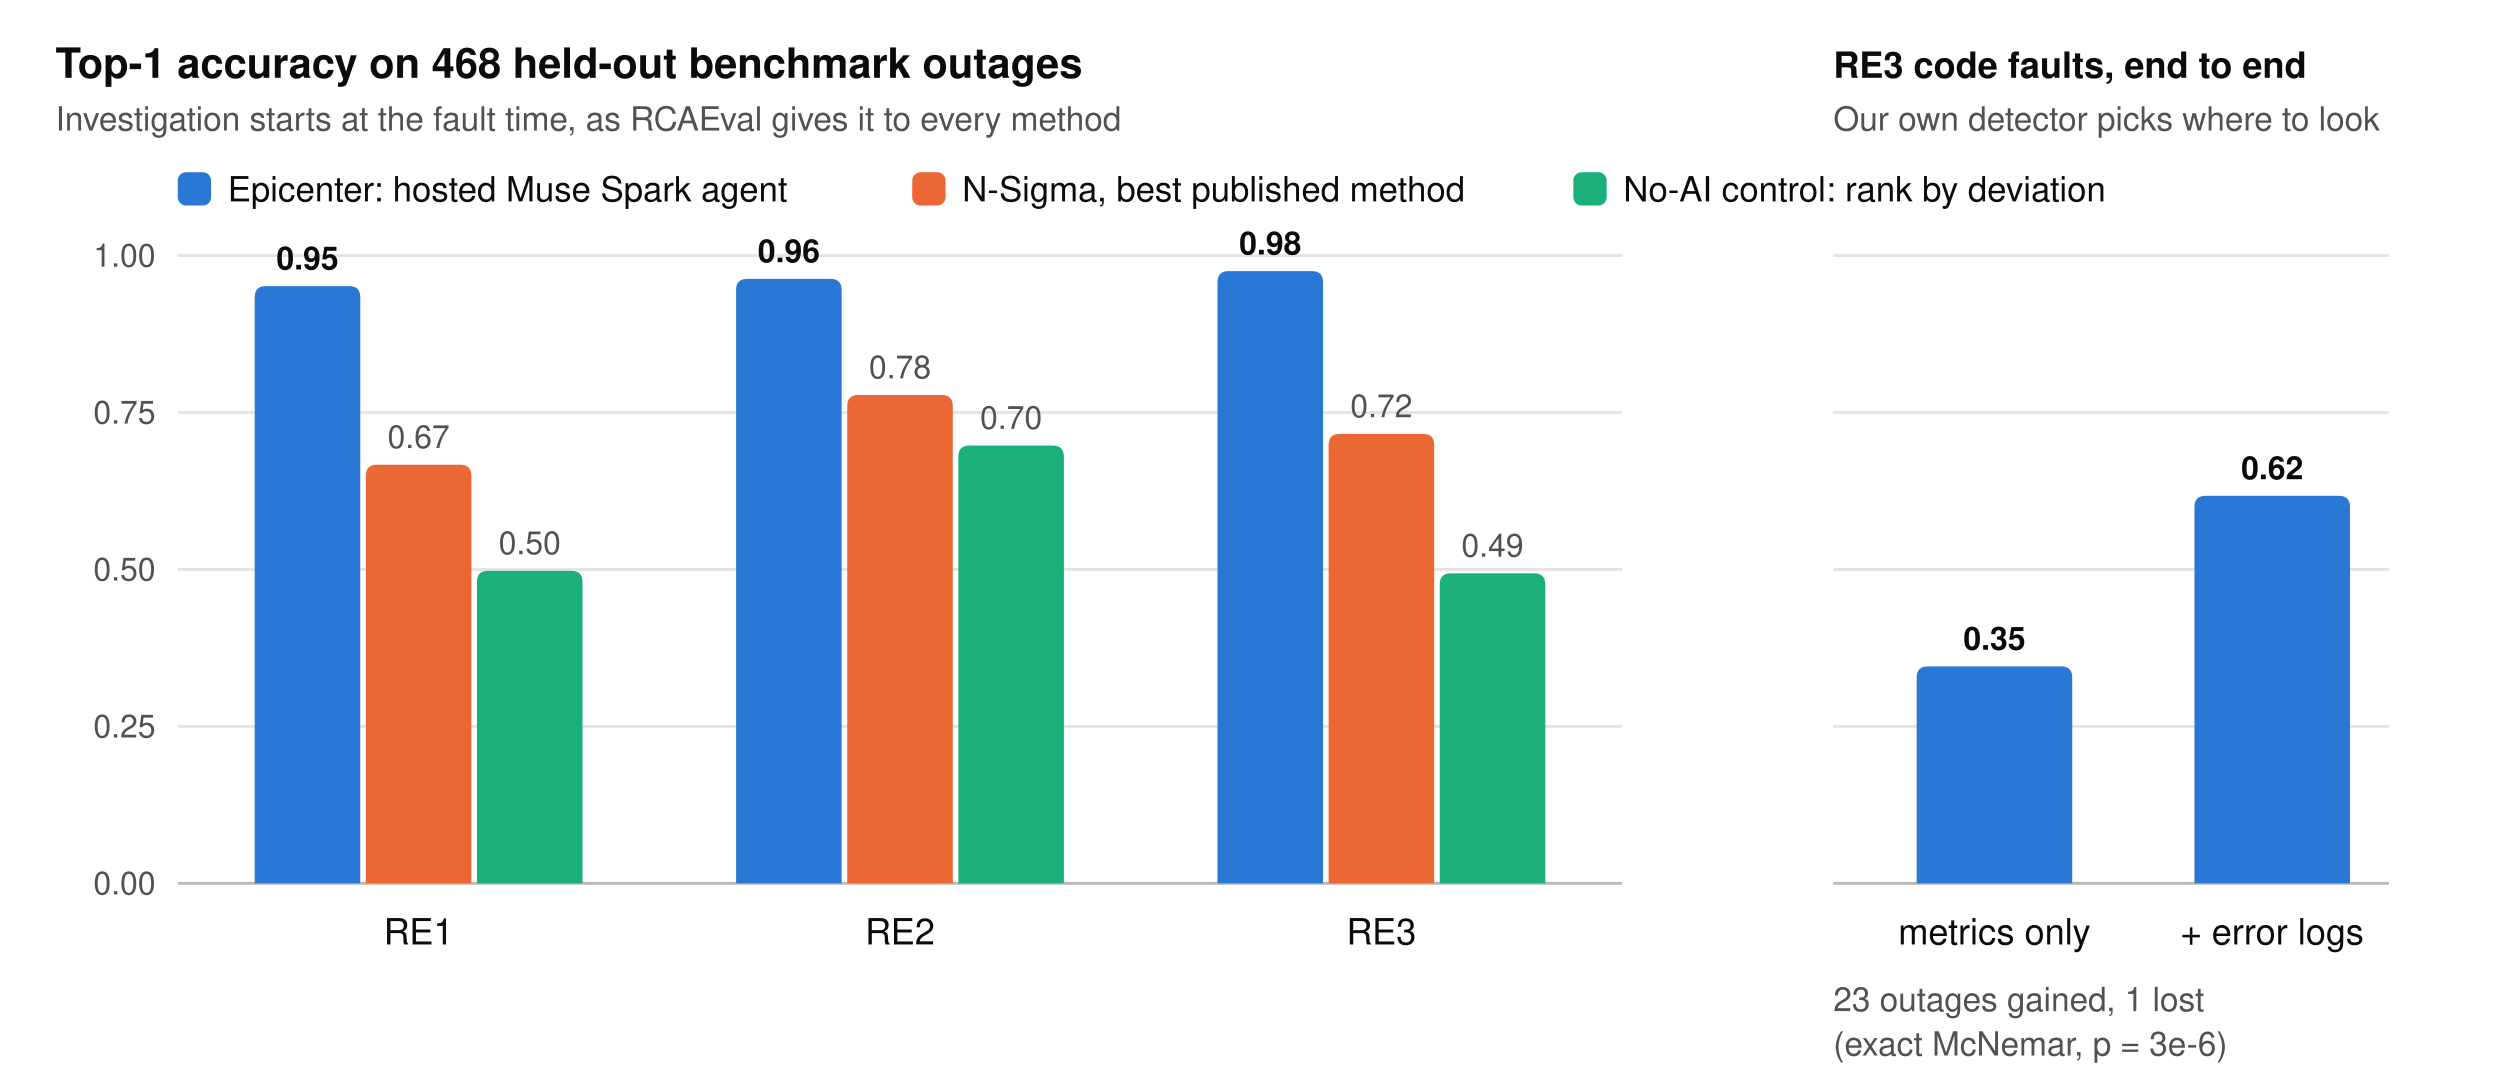
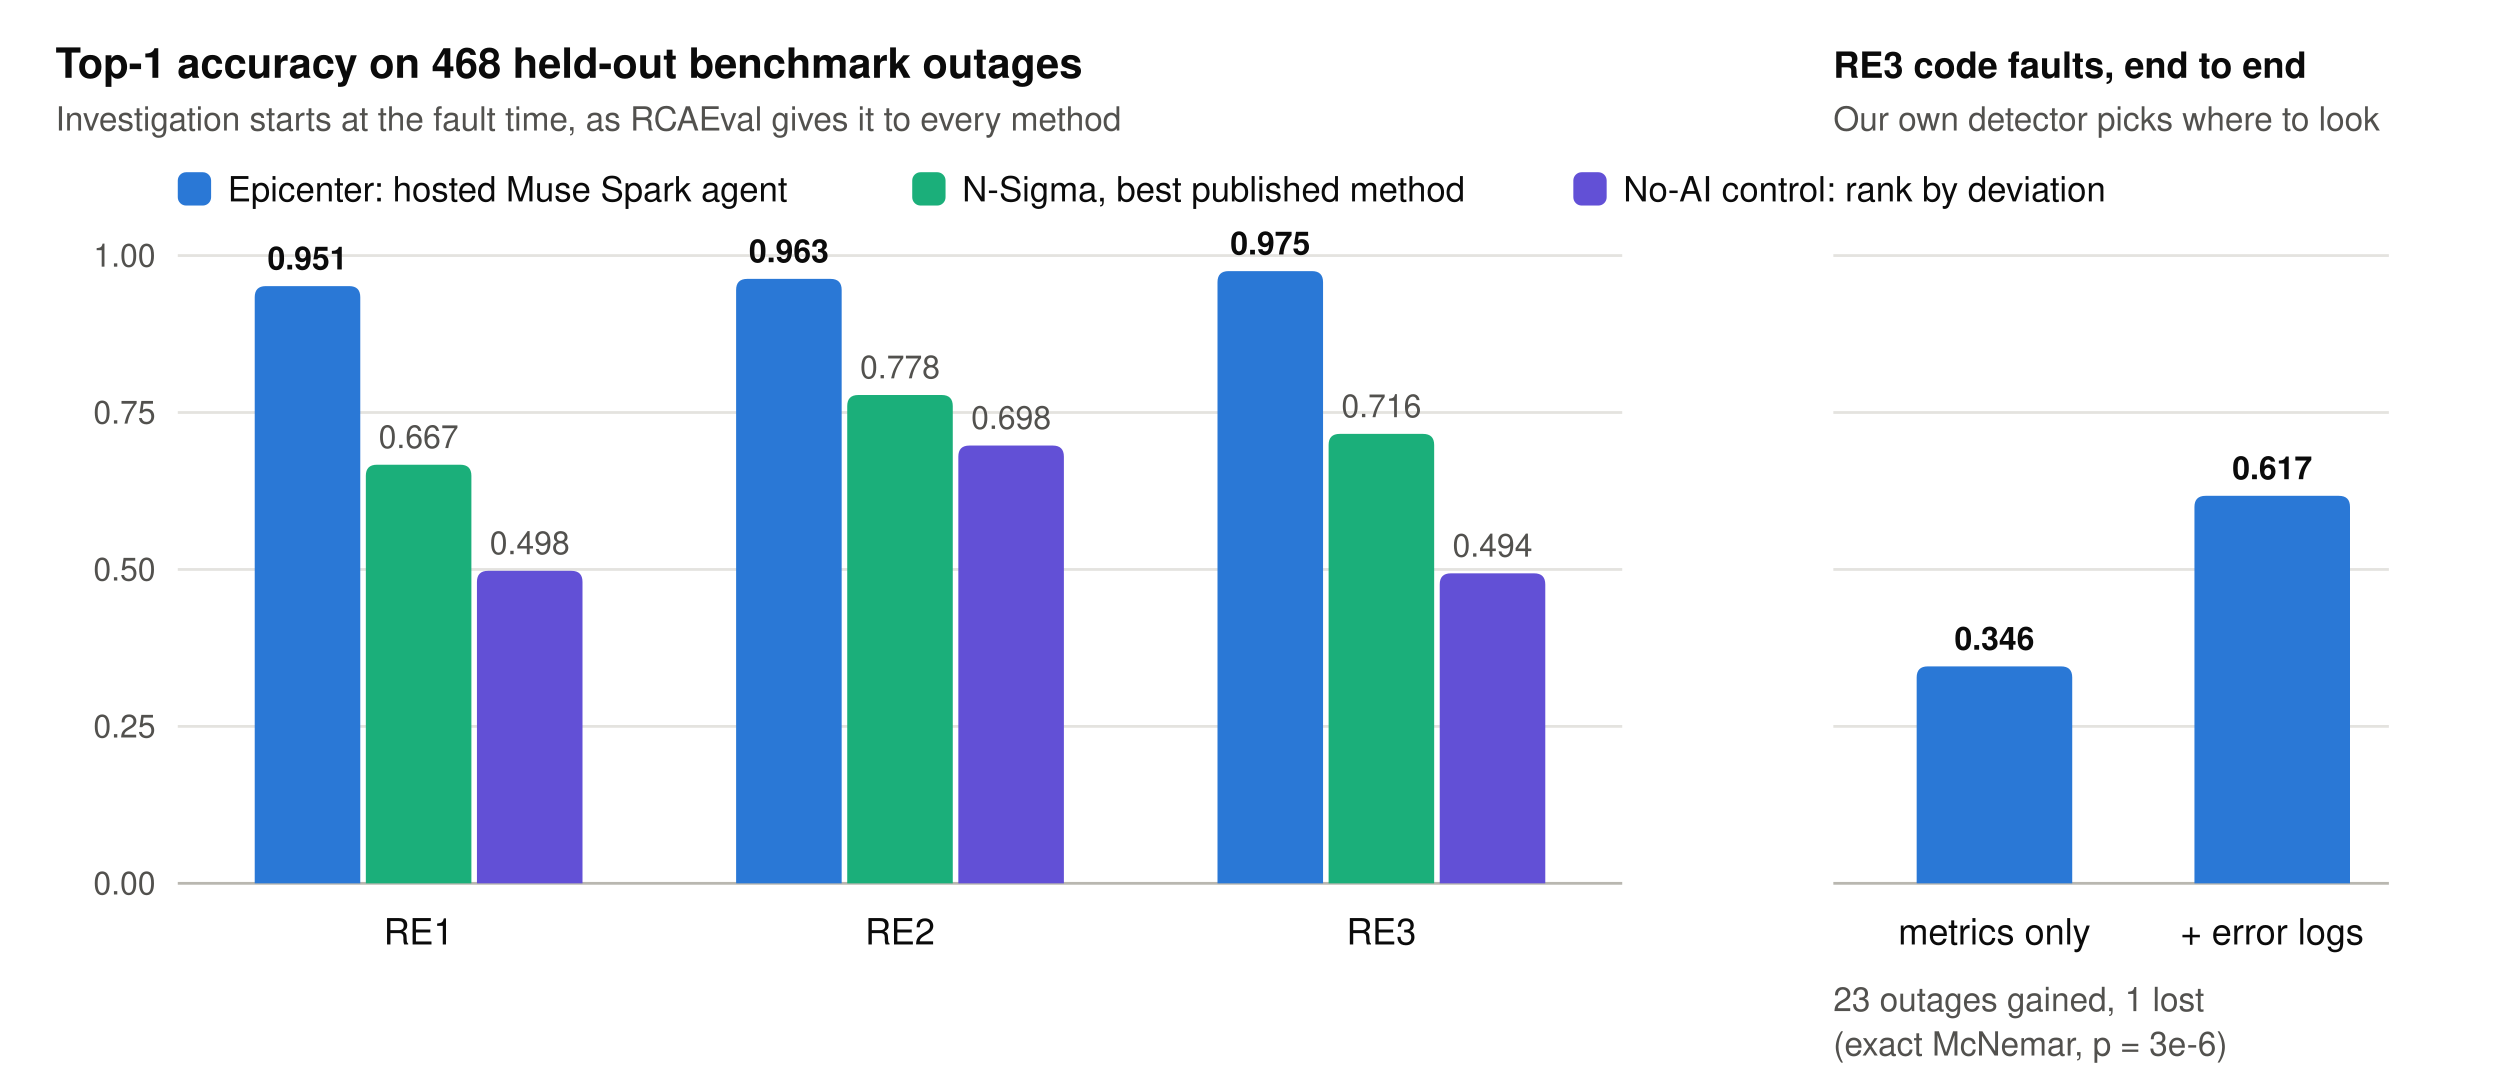
- <svg xmlns="http://www.w3.org/2000/svg" viewBox="0 0 900 392" width="900" height="392" role="img" aria-label="Top-1 accuracy on held-out outages: Epicenter 0.95 to 0.98 against N-Sigma 0.67 to 0.78; end to end on RE3, 0.35 with metrics only and 0.62 with error logs">
+ <svg xmlns="http://www.w3.org/2000/svg" viewBox="0 0 900 392" width="900" height="392" role="img" aria-label="Top-1 accuracy on held-out outages: Epicenter 0.951 to 0.975 against N-Sigma 0.667 to 0.778; end to end on RE3, 0.346 with metrics only and 0.617 with error logs">
  <style>
  .t1 { fill: #0b0b0b; } .t2 { fill: #52514e; } .grid { stroke: #e4e3df; } .axis { stroke: #b9b7b0; }
-   .s1 { fill: #2a78d6; } .s2 { fill: #eb6834; } .s3 { fill: #1baf7a; }
+   .s1 { fill: #2a78d6; } .s2 { fill: #1baf7a; } .s3 { fill: #6250d6; }
  @media (prefers-color-scheme: dark) {
    .t1 { fill: #f0efec; } .t2 { fill: #c3c2b7; } .grid { stroke: #30363d; } .axis { stroke: #57606a; }
-     .s1 { fill: #3987e5; } .s2 { fill: #d95926; } .s3 { fill: #199e70; }
+     .s1 { fill: #3987e5; } .s2 { fill: #199e70; } .s3 { fill: #9085e9; }
  }
  text { font-family: -apple-system, BlinkMacSystemFont, "Segoe UI", Helvetica, Arial, sans-serif; }
  .title { font-size: 15px; font-weight: 600; } .sub { font-size: 12px; } .lab { font-size: 13px; }
  .val { font-size: 11.5px; font-variant-numeric: tabular-nums; } .leg { font-size: 12.5px; }</style>
  <text class="t1 title" x="20" y="28">Top-1 accuracy on 468 held-out benchmark outages</text>
  <text class="t2 sub" x="20" y="47">Investigation starts at the fault time, as RCAEval gives it to every method</text>
  <line class="axis" x1="64" x2="584" y1="318.0" y2="318.0" stroke-width="1" />
  <text class="t2 val" x="56" y="322.0" text-anchor="end">0.00</text>
  <line class="grid" x1="64" x2="584" y1="261.5" y2="261.5" stroke-width="1" />
  <text class="t2 val" x="56" y="265.5" text-anchor="end">0.25</text>
  <line class="grid" x1="64" x2="584" y1="205.0" y2="205.0" stroke-width="1" />
  <text class="t2 val" x="56" y="209.0" text-anchor="end">0.50</text>
  <line class="grid" x1="64" x2="584" y1="148.5" y2="148.5" stroke-width="1" />
  <text class="t2 val" x="56" y="152.5" text-anchor="end">0.75</text>
  <line class="grid" x1="64" x2="584" y1="92.0" y2="92.0" stroke-width="1" />
  <text class="t2 val" x="56" y="96.0" text-anchor="end">1.00</text>
  <path class="s1" d="M91.7,318 V107.0 Q91.7,103.0 95.7,103.0 H125.7 Q129.7,103.0 129.7,107.0 V318 Z" />
-   <text class="t1 val" x="110.7" y="97.0" text-anchor="middle" font-weight="600">0.95</text>
+   <text class="t1 val" x="110.7" y="97.0" text-anchor="middle" font-weight="600">0.951</text>
  <path class="s2" d="M131.7,318 V171.3 Q131.7,167.3 135.7,167.3 H165.7 Q169.7,167.3 169.7,171.3 V318 Z" />
-   <text class="t2 val" x="150.7" y="161.3" text-anchor="middle">0.67</text>
+   <text class="t2 val" x="150.7" y="161.3" text-anchor="middle">0.667</text>
  <path class="s3" d="M171.7,318 V209.5 Q171.7,205.5 175.7,205.5 H205.7 Q209.7,205.5 209.7,209.5 V318 Z" />
-   <text class="t2 val" x="190.7" y="199.5" text-anchor="middle">0.50</text>
+   <text class="t2 val" x="190.7" y="199.5" text-anchor="middle">0.498</text>
  <text class="t1 lab" x="150.7" y="340" text-anchor="middle">RE1</text>
  <path class="s1" d="M265.0,318 V104.4 Q265.0,100.4 269.0,100.4 H299.0 Q303.0,100.4 303.0,104.4 V318 Z" />
-   <text class="t1 val" x="284.0" y="94.4" text-anchor="middle" font-weight="600">0.96</text>
+   <text class="t1 val" x="284.0" y="94.4" text-anchor="middle" font-weight="600">0.963</text>
  <path class="s2" d="M305.0,318 V146.2 Q305.0,142.2 309.0,142.2 H339.0 Q343.0,142.2 343.0,146.2 V318 Z" />
-   <text class="t2 val" x="324.0" y="136.2" text-anchor="middle">0.78</text>
+   <text class="t2 val" x="324.0" y="136.2" text-anchor="middle">0.778</text>
  <path class="s3" d="M345.0,318 V164.4 Q345.0,160.4 349.0,160.4 H379.0 Q383.0,160.4 383.0,164.4 V318 Z" />
-   <text class="t2 val" x="364.0" y="154.4" text-anchor="middle">0.70</text>
+   <text class="t2 val" x="364.0" y="154.4" text-anchor="middle">0.698</text>
  <text class="t1 lab" x="324.0" y="340" text-anchor="middle">RE2</text>
  <path class="s1" d="M438.3,318 V101.6 Q438.3,97.6 442.3,97.6 H472.3 Q476.3,97.6 476.3,101.6 V318 Z" />
-   <text class="t1 val" x="457.3" y="91.6" text-anchor="middle" font-weight="600">0.98</text>
+   <text class="t1 val" x="457.3" y="91.6" text-anchor="middle" font-weight="600">0.975</text>
  <path class="s2" d="M478.3,318 V160.2 Q478.3,156.2 482.3,156.2 H512.3 Q516.3,156.2 516.3,160.2 V318 Z" />
-   <text class="t2 val" x="497.3" y="150.2" text-anchor="middle">0.72</text>
+   <text class="t2 val" x="497.3" y="150.2" text-anchor="middle">0.716</text>
  <path class="s3" d="M518.3,318 V210.4 Q518.3,206.4 522.3,206.4 H552.3 Q556.3,206.4 556.3,210.4 V318 Z" />
-   <text class="t2 val" x="537.3" y="200.4" text-anchor="middle">0.49</text>
+   <text class="t2 val" x="537.3" y="200.4" text-anchor="middle">0.494</text>
  <text class="t1 lab" x="497.3" y="340" text-anchor="middle">RE3</text>
  <rect class="s1" x="64" y="62" width="12" height="12" rx="3" />
  <text class="t1 leg" x="82" y="72.5">Epicenter: hosted Muse Spark agent</text>
  <rect class="s2" x="328.4" y="62" width="12" height="12" rx="3" />
  <text class="t1 leg" x="346.4" y="72.5">N-Sigma, best published method</text>
  <rect class="s3" x="566.4" y="62" width="12" height="12" rx="3" />
  <text class="t1 leg" x="584.4" y="72.5">No-AI control: rank by deviation</text>
  <text class="t1 lab" x="660" y="28" font-weight="600">RE3 code faults, end to end</text>
  <text class="t2 sub" x="660" y="47">Our own detector picks where to look</text>
  <line class="axis" x1="660" x2="860" y1="318.0" y2="318.0" stroke-width="1" />
  <line class="grid" x1="660" x2="860" y1="261.5" y2="261.5" stroke-width="1" />
  <line class="grid" x1="660" x2="860" y1="205.0" y2="205.0" stroke-width="1" />
  <line class="grid" x1="660" x2="860" y1="148.5" y2="148.5" stroke-width="1" />
  <line class="grid" x1="660" x2="860" y1="92.0" y2="92.0" stroke-width="1" />
  <path class="s1" d="M690,318 V243.9 Q690,239.9 694,239.9 H742 Q746,239.9 746,243.9 V318 Z" />
-   <text class="t1 val" x="718.0" y="233.9" text-anchor="middle" font-weight="600">0.35</text>
+   <text class="t1 val" x="718.0" y="233.9" text-anchor="middle" font-weight="600">0.346</text>
  <text class="t1 lab" x="718.0" y="340" text-anchor="middle">metrics only</text>
  <path class="s1" d="M790,318 V182.5 Q790,178.5 794,178.5 H842 Q846,178.5 846,182.5 V318 Z" />
-   <text class="t1 val" x="818.0" y="172.5" text-anchor="middle" font-weight="600">0.62</text>
+   <text class="t1 val" x="818.0" y="172.5" text-anchor="middle" font-weight="600">0.617</text>
  <text class="t1 lab" x="818.0" y="340" text-anchor="middle">+ error logs</text>
  <text class="t2 sub" x="660" y="364">23 outages gained, 1 lost</text>
  <text class="t2 sub" x="660" y="380">(exact McNemar, p = 3e-6)</text>
</svg>
